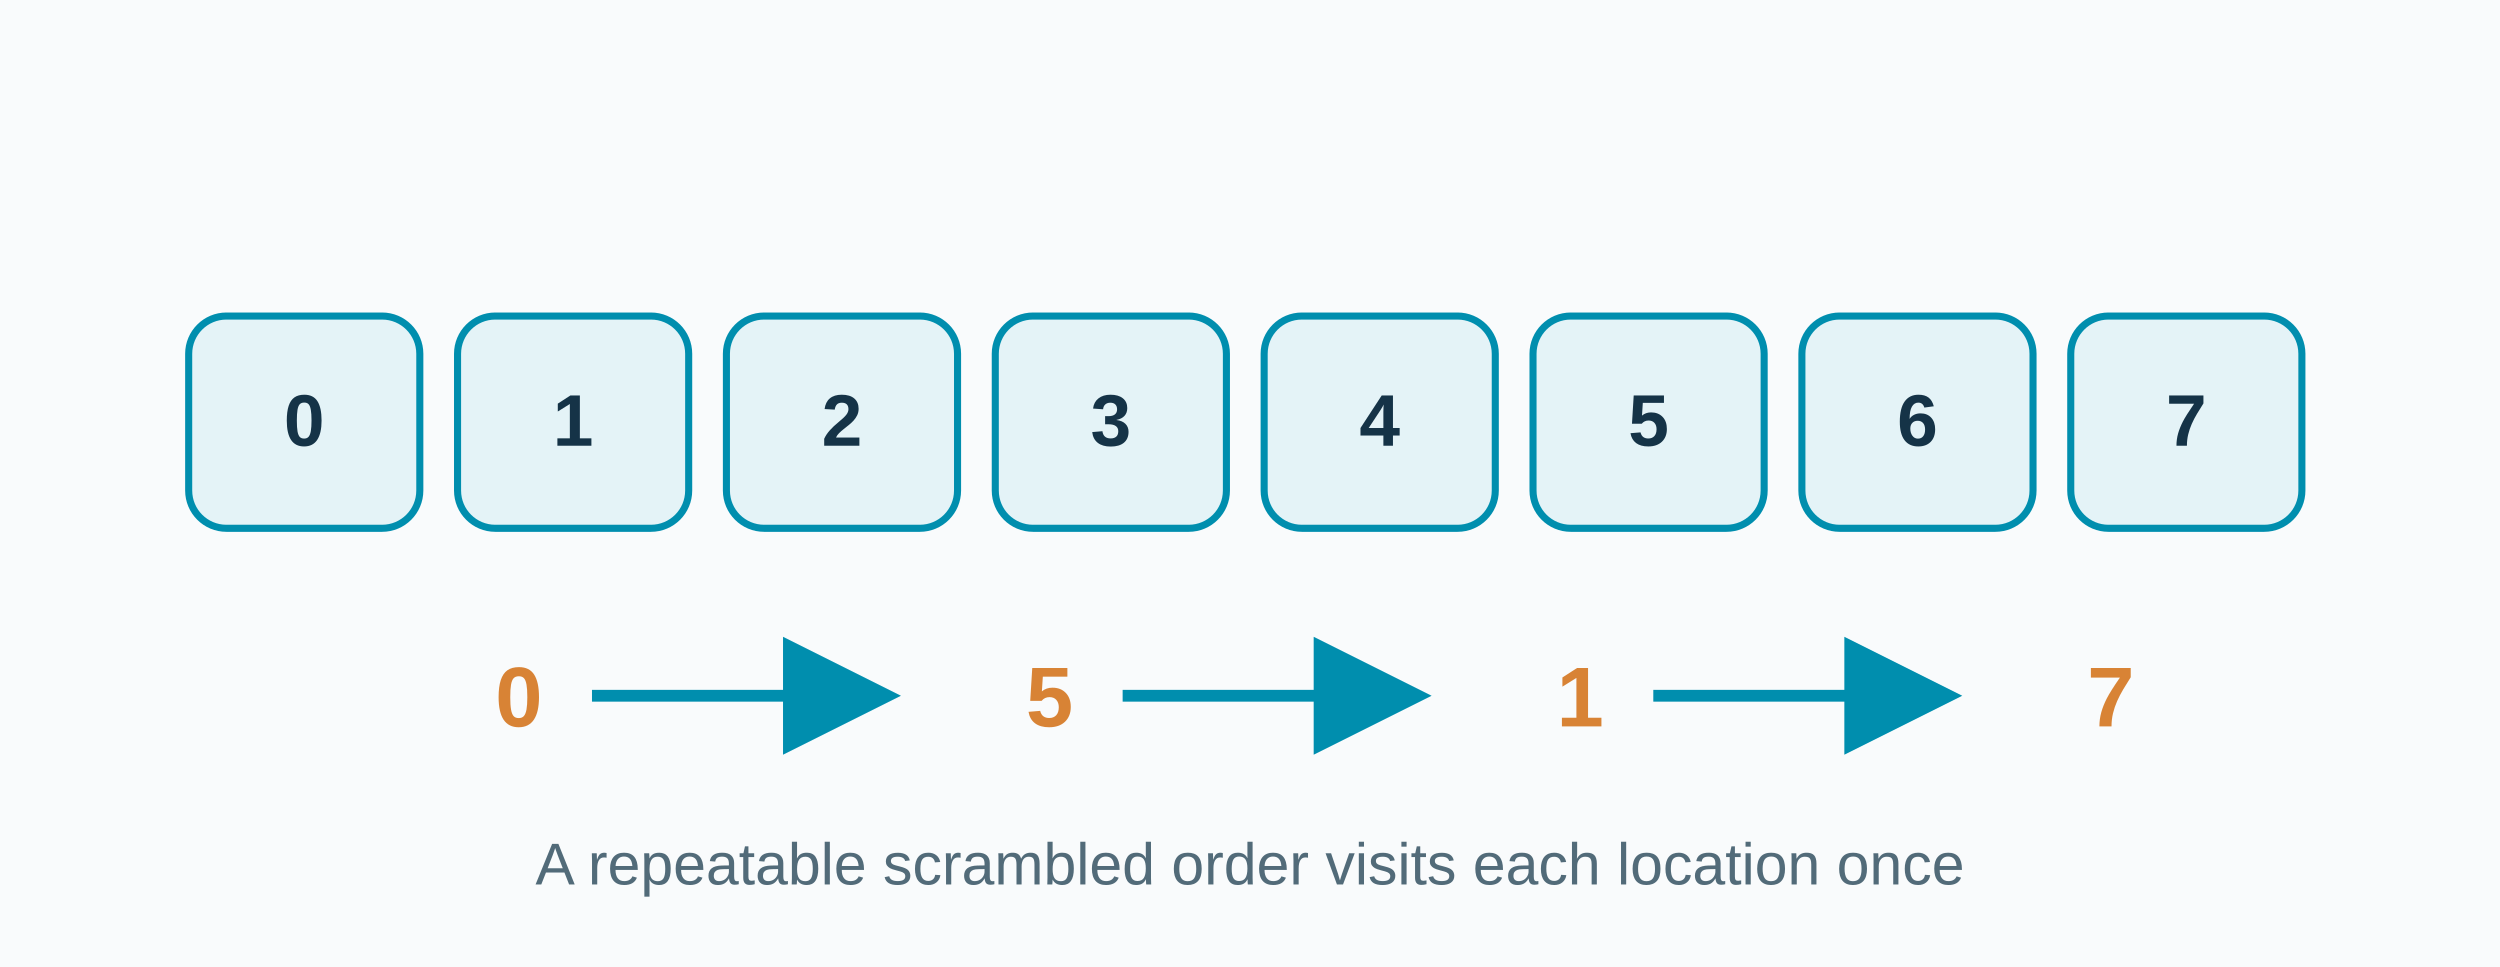
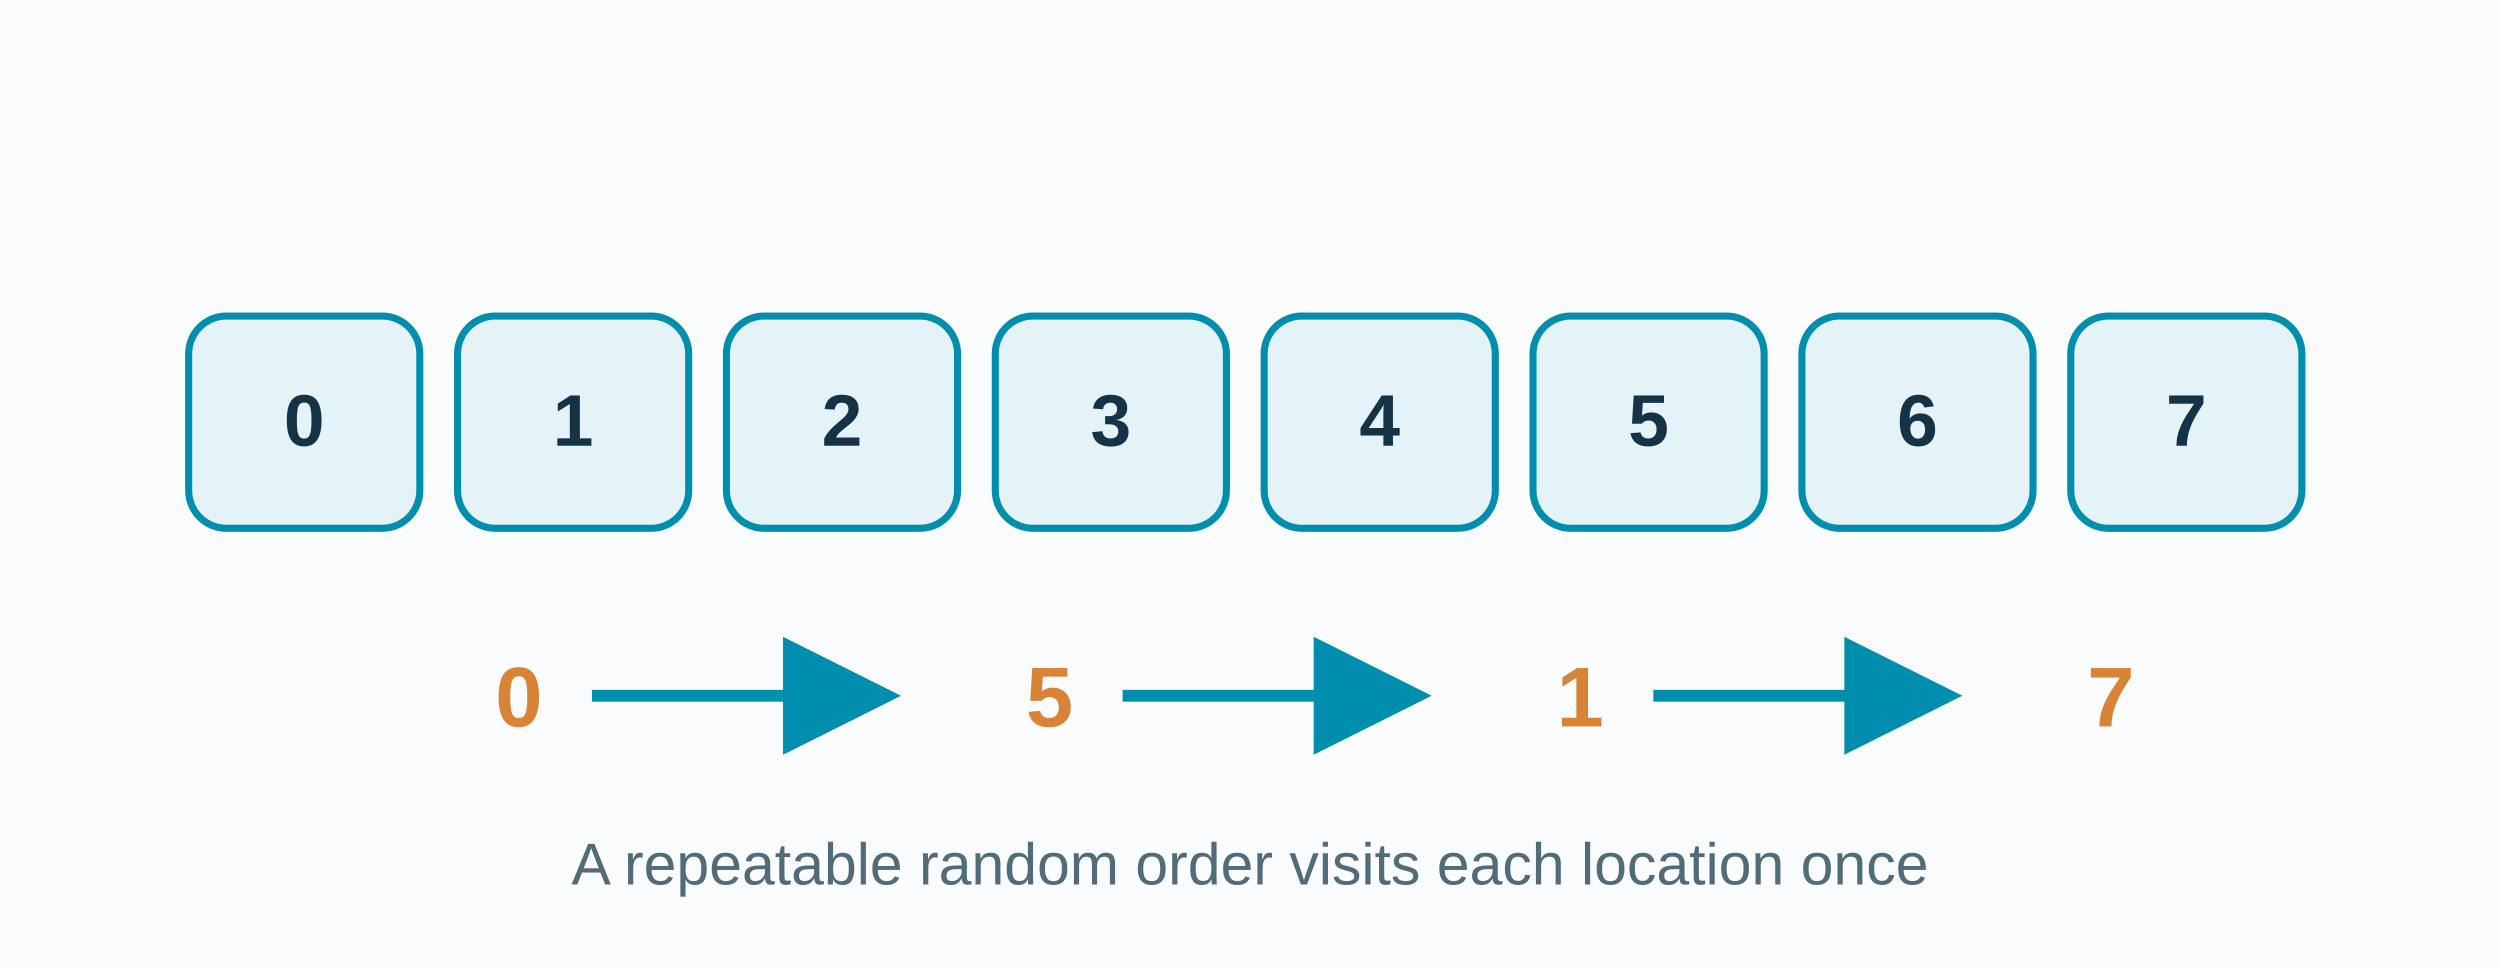
<svg xmlns="http://www.w3.org/2000/svg" width="1060" height="410" viewBox="0 0 1060 410" role="img">
  <rect width="1060" height="410" fill="#f9fbfc" />
  <defs>
    <marker id="arrow" markerWidth="10" markerHeight="10" refX="8" refY="5" orient="auto">
      <path d="M0,0 L10,5 L0,10 Z" fill="#008eae" />
    </marker>
  </defs>
  <rect x="80" y="134" width="98" height="90" rx="16" fill="#e4f3f7" stroke="#008eae" stroke-width="3" />
  <text x="129.0" y="189.0" fill="#153347" font-family="Arial,sans-serif" font-weight="bold" font-size="31" text-anchor="middle">0</text>
  <rect x="194" y="134" width="98" height="90" rx="16" fill="#e4f3f7" stroke="#008eae" stroke-width="3" />
  <text x="243.0" y="189.0" fill="#153347" font-family="Arial,sans-serif" font-weight="bold" font-size="31" text-anchor="middle">1</text>
  <rect x="308" y="134" width="98" height="90" rx="16" fill="#e4f3f7" stroke="#008eae" stroke-width="3" />
  <text x="357.0" y="189.0" fill="#153347" font-family="Arial,sans-serif" font-weight="bold" font-size="31" text-anchor="middle">2</text>
  <rect x="422" y="134" width="98" height="90" rx="16" fill="#e4f3f7" stroke="#008eae" stroke-width="3" />
  <text x="471.0" y="189.0" fill="#153347" font-family="Arial,sans-serif" font-weight="bold" font-size="31" text-anchor="middle">3</text>
  <rect x="536" y="134" width="98" height="90" rx="16" fill="#e4f3f7" stroke="#008eae" stroke-width="3" />
  <text x="585.0" y="189.0" fill="#153347" font-family="Arial,sans-serif" font-weight="bold" font-size="31" text-anchor="middle">4</text>
  <rect x="650" y="134" width="98" height="90" rx="16" fill="#e4f3f7" stroke="#008eae" stroke-width="3" />
  <text x="699.0" y="189.0" fill="#153347" font-family="Arial,sans-serif" font-weight="bold" font-size="31" text-anchor="middle">5</text>
  <rect x="764" y="134" width="98" height="90" rx="16" fill="#e4f3f7" stroke="#008eae" stroke-width="3" />
  <text x="813.0" y="189.0" fill="#153347" font-family="Arial,sans-serif" font-weight="bold" font-size="31" text-anchor="middle">6</text>
  <rect x="878" y="134" width="98" height="90" rx="16" fill="#e4f3f7" stroke="#008eae" stroke-width="3" />
  <text x="927.0" y="189.0" fill="#153347" font-family="Arial,sans-serif" font-weight="bold" font-size="31" text-anchor="middle">7</text>
  <text x="220" y="308" fill="#d88335" font-family="Arial,sans-serif" font-weight="bold" font-size="36" text-anchor="middle">0</text>
  <path d="M251 295 L372 295" fill="none" stroke="#008eae" stroke-width="5" marker-end="url(#arrow)" />
  <text x="445" y="308" fill="#d88335" font-family="Arial,sans-serif" font-weight="bold" font-size="36" text-anchor="middle">5</text>
  <path d="M476 295 L597 295" fill="none" stroke="#008eae" stroke-width="5" marker-end="url(#arrow)" />
  <text x="670" y="308" fill="#d88335" font-family="Arial,sans-serif" font-weight="bold" font-size="36" text-anchor="middle">1</text>
  <path d="M701 295 L822 295" fill="none" stroke="#008eae" stroke-width="5" marker-end="url(#arrow)" />
  <text x="895" y="308" fill="#d88335" font-family="Arial,sans-serif" font-weight="bold" font-size="36" text-anchor="middle">7</text>
-   <text x="530" y="375" fill="#526b79" font-family="Arial,sans-serif" font-weight="normal" font-size="25" text-anchor="middle">A repeatable scrambled order visits each location once</text>
+   <text x="530" y="375" fill="#526b79" font-family="Arial,sans-serif" font-weight="normal" font-size="25" text-anchor="middle">A repeatable random order visits each location once</text>
</svg>
